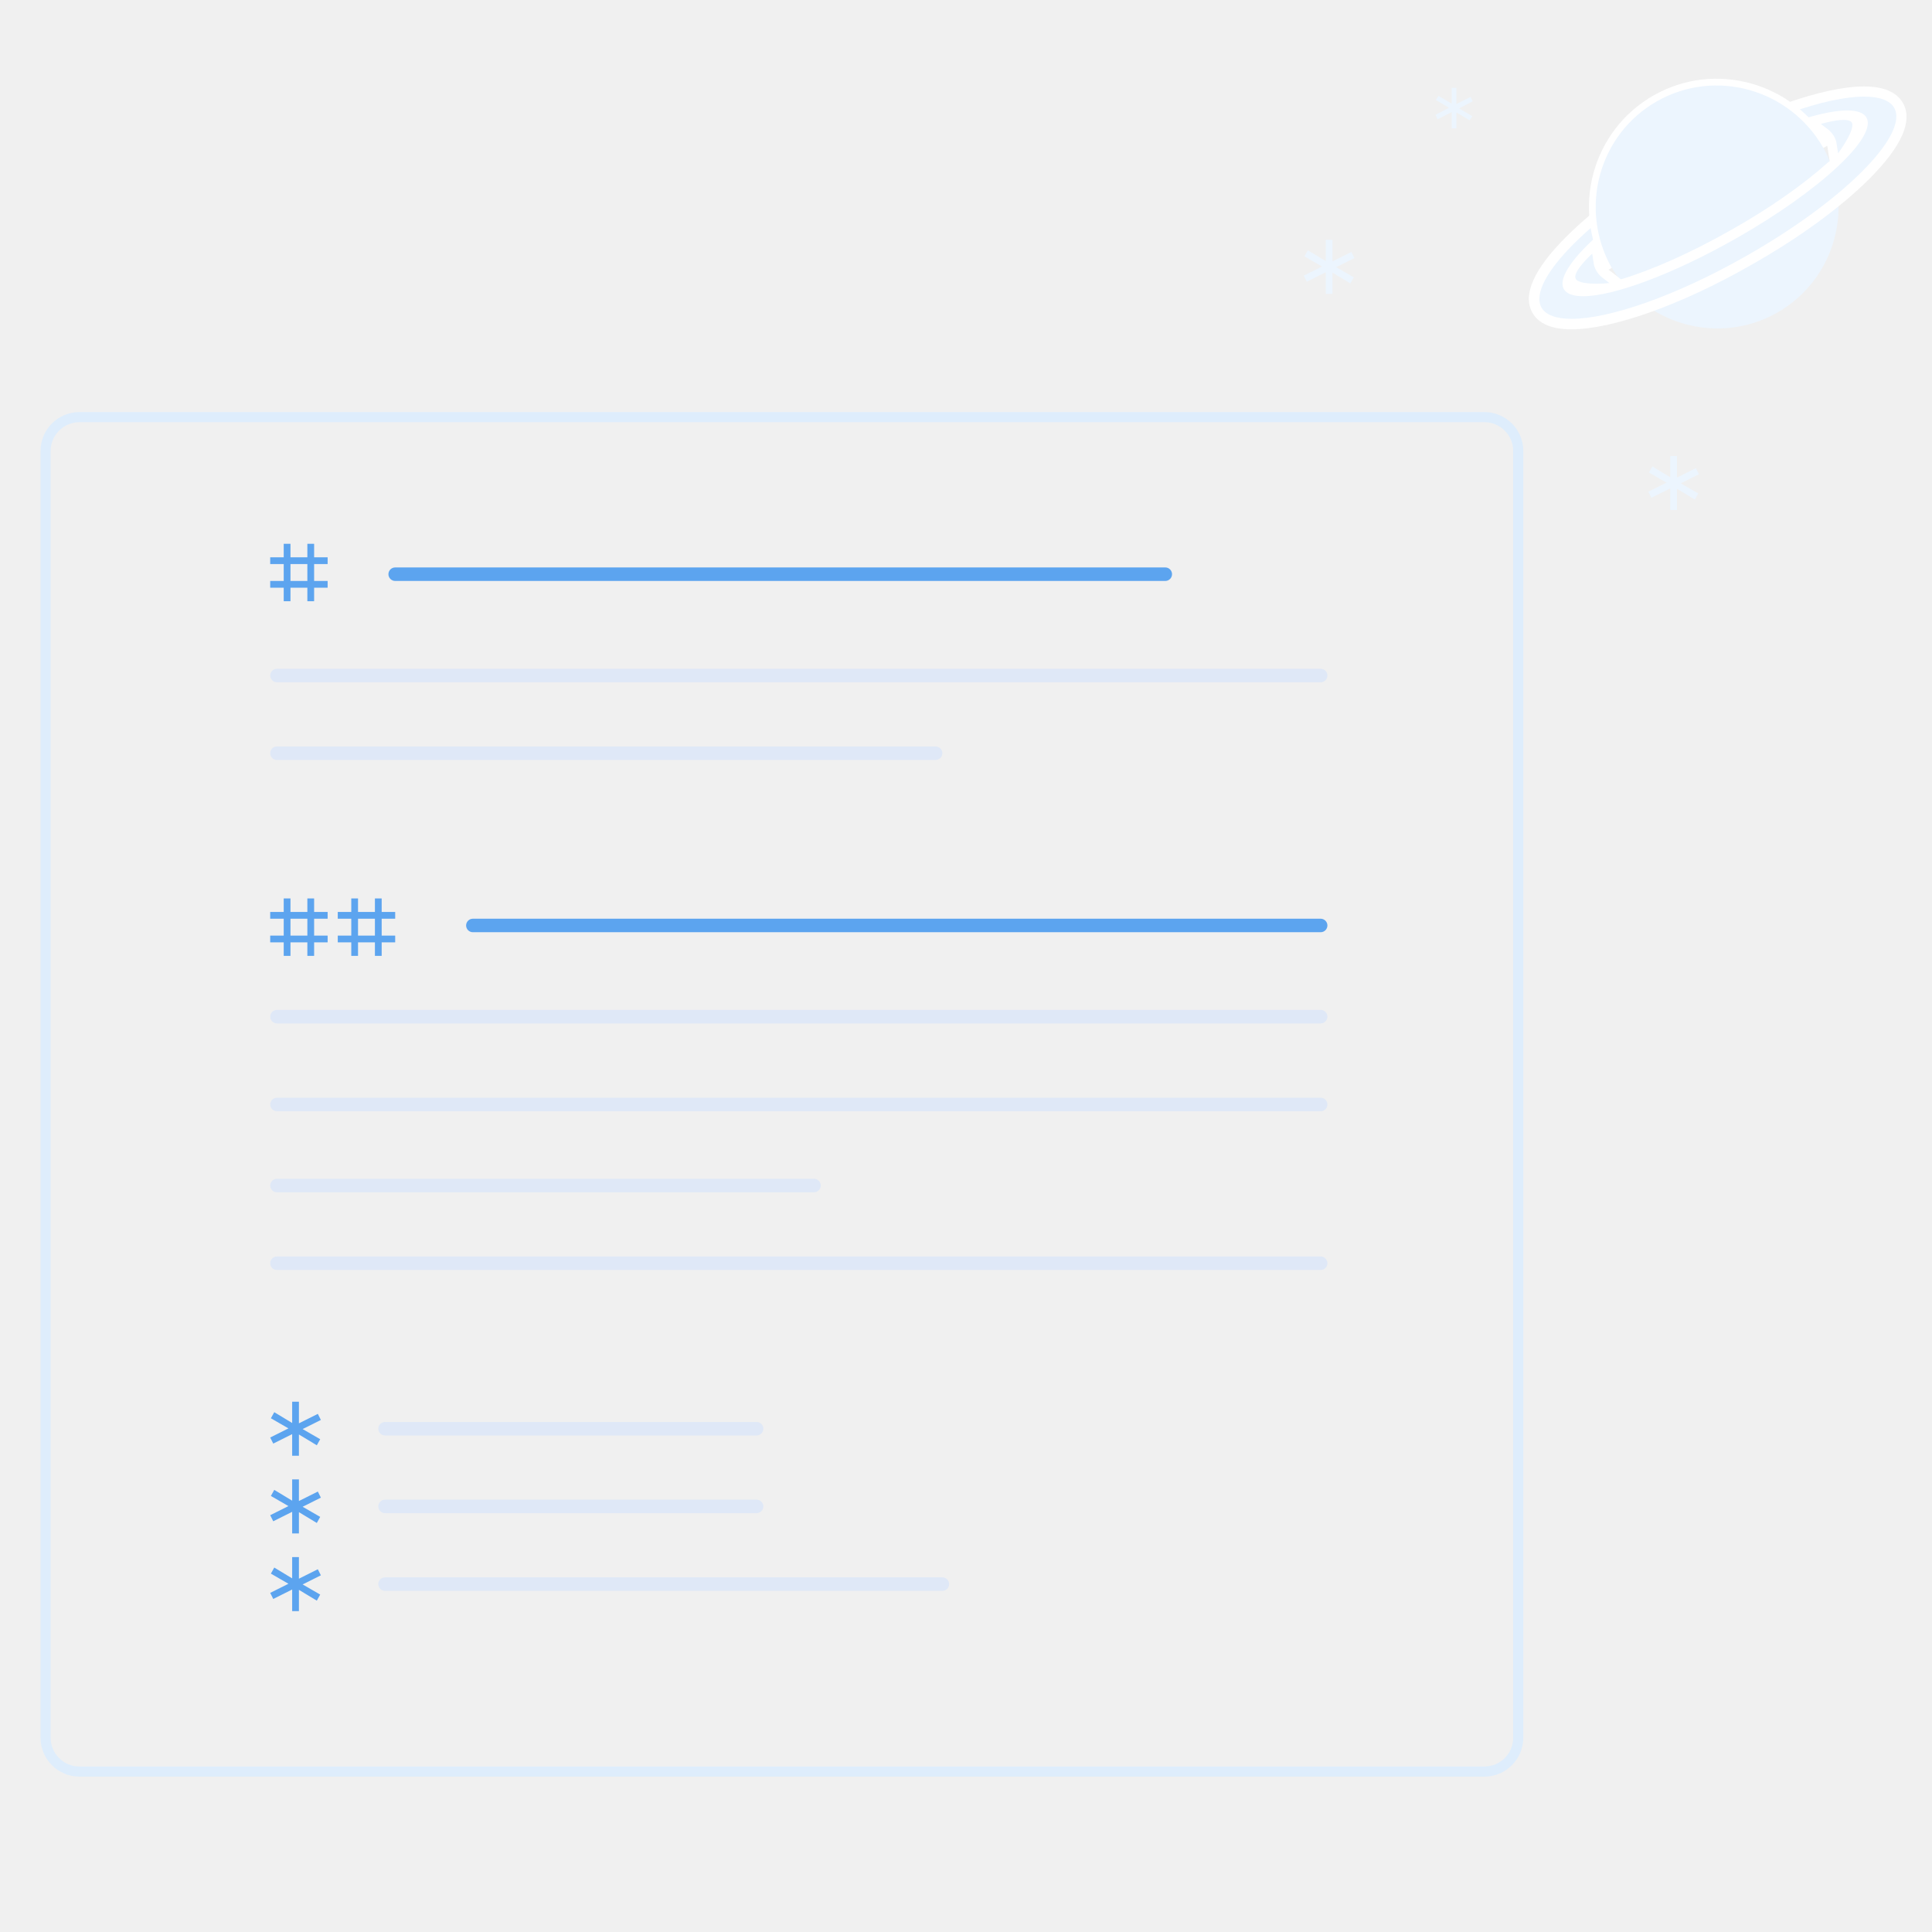
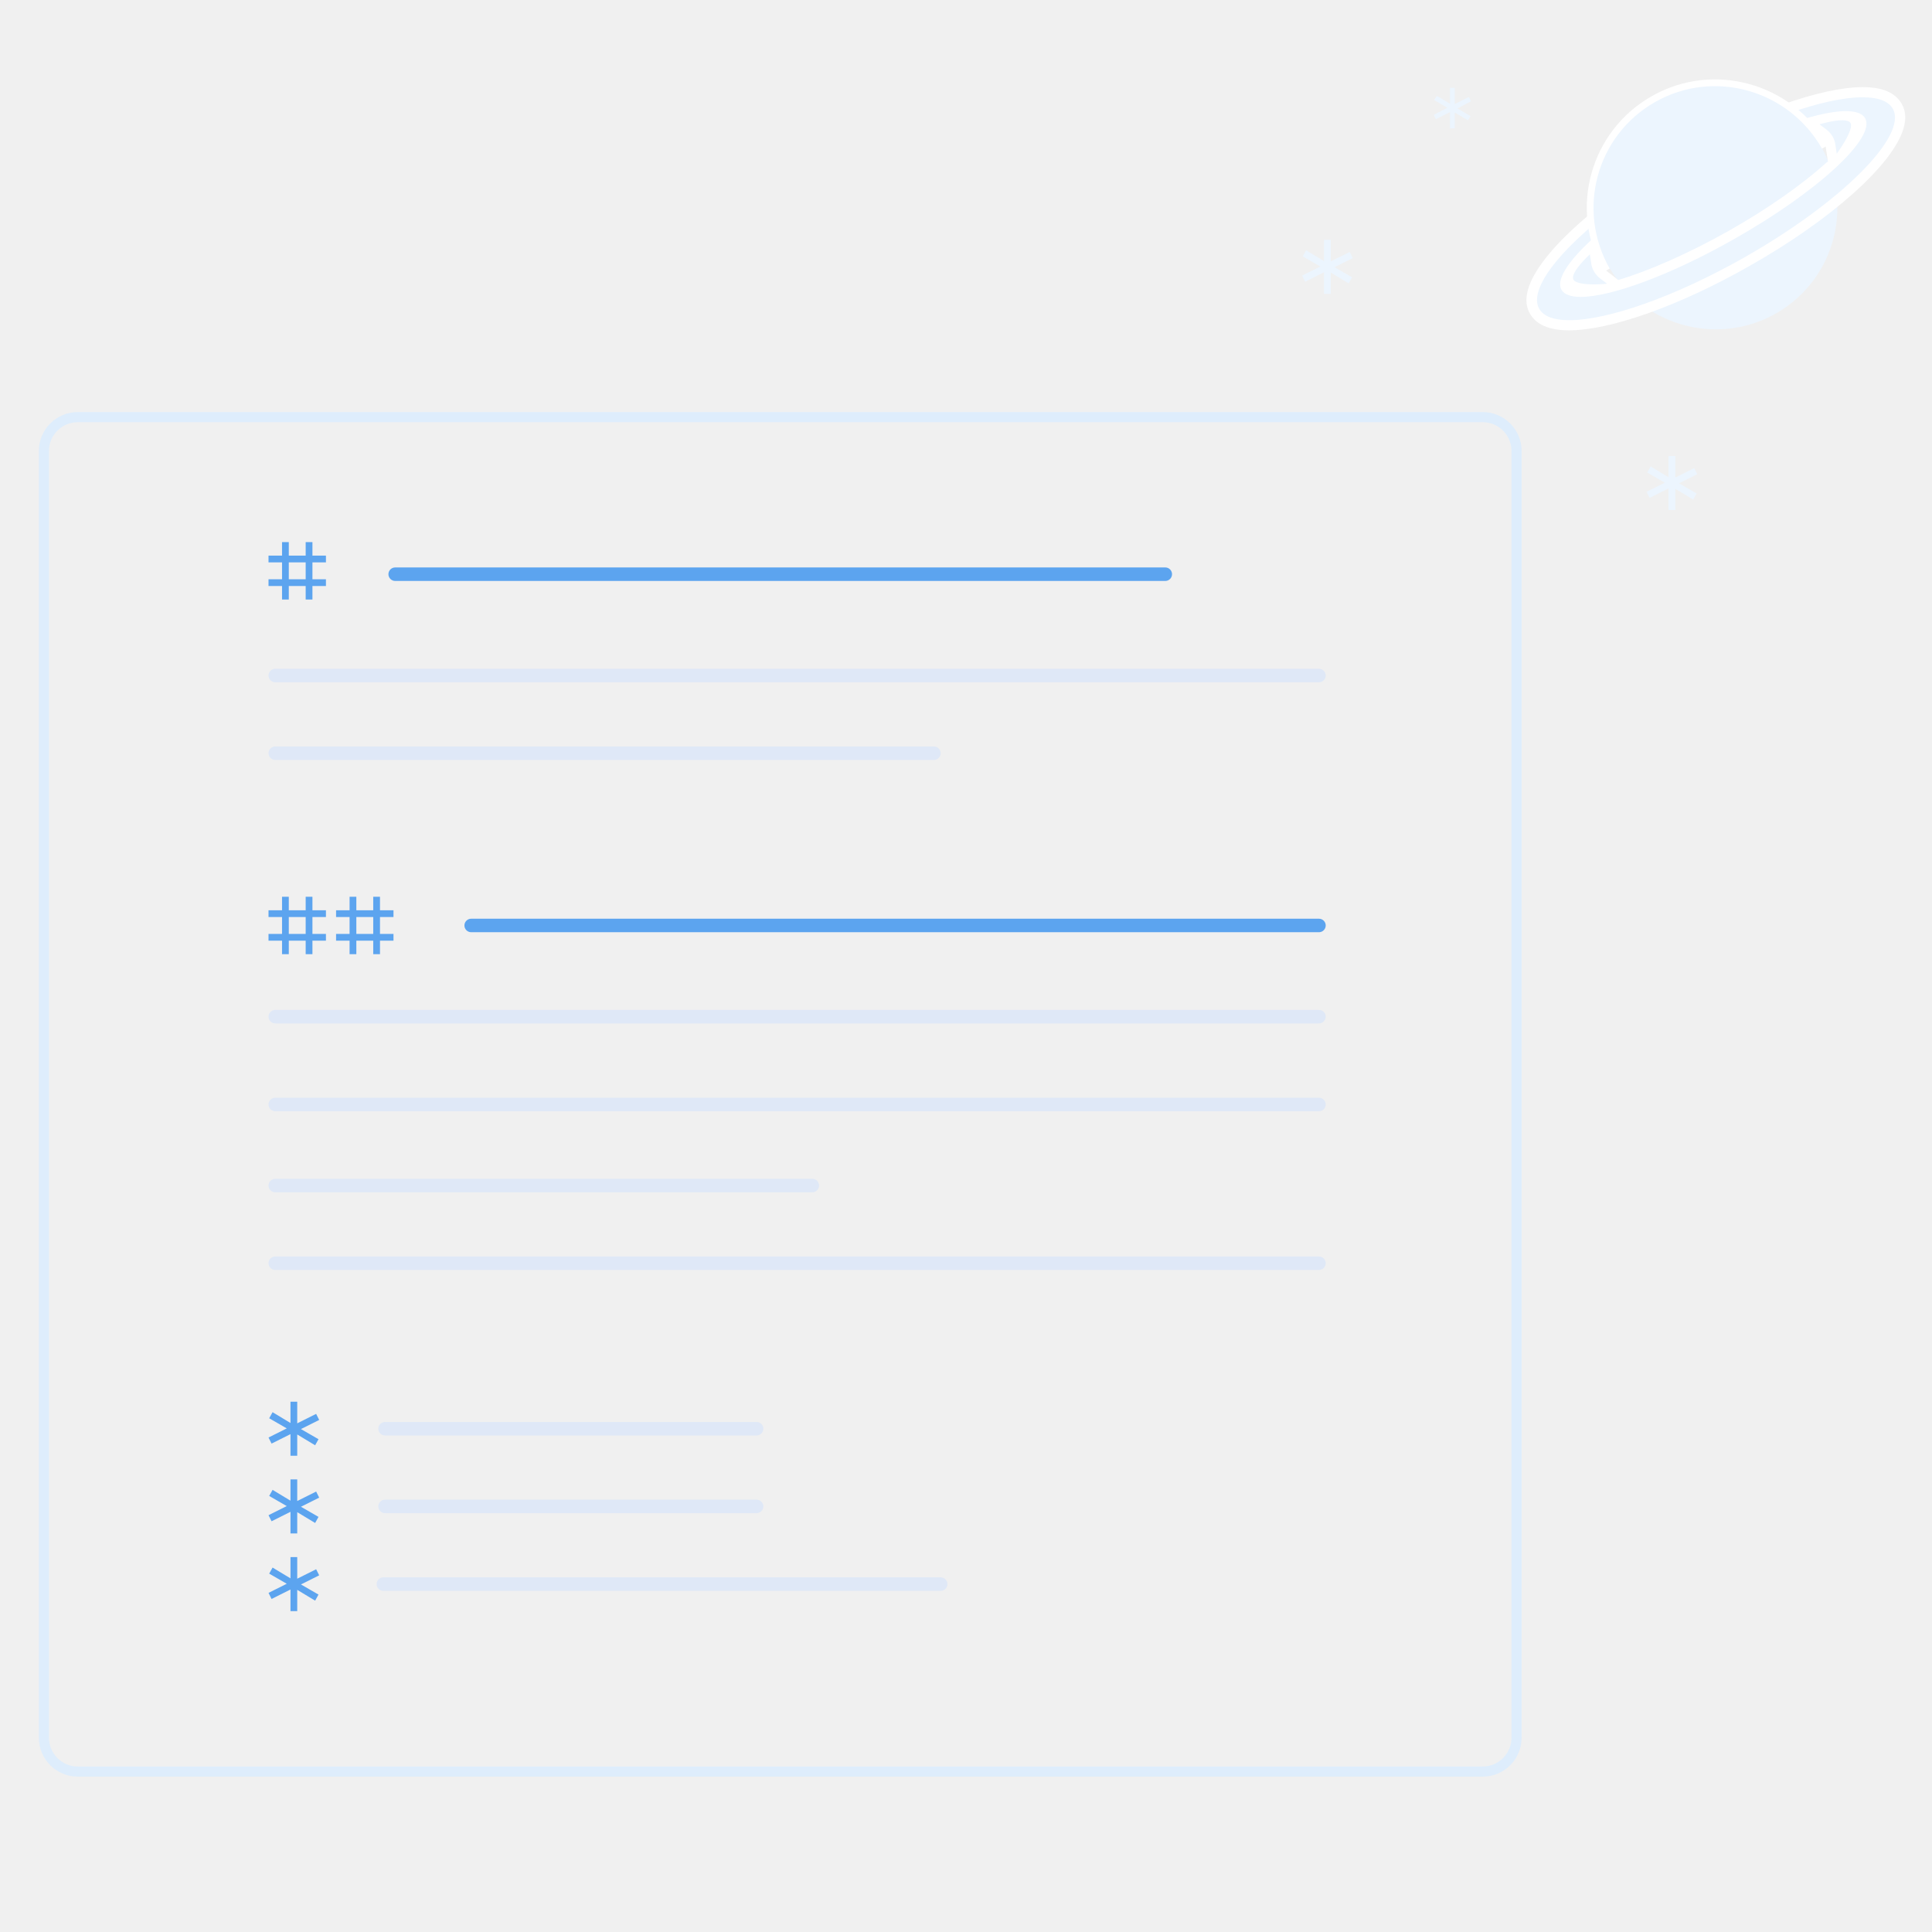
<svg xmlns="http://www.w3.org/2000/svg" viewBox="0 0 572 572">
  <style>.st1{fill:#5ca4ef}.st2{fill:#dfe8f7}.st6{fill:#ecf5fe}</style>
  <g id="Layer_2">
-     <path d="M439.5 524.5h-416c-5.5 0-10-4.5-10-10v-381c0-5.5 4.5-10 10-10h416c5.5 0 10 4.5 10 10v381c0 5.5-4.5 10-10 10z" fill="none" stroke="#deedfc" stroke-width="3" stroke-linecap="round" stroke-miterlimit="10" />
-     <path class="st1" d="M345 172H117c-1.1 0-2-.9-2-2s.9-2 2-2h228c1.1 0 2 .9 2 2s-.9 2-2 2zM391 276H140c-1.1 0-2-.9-2-2s.9-2 2-2h251c1.1 0 2 .9 2 2s-.9 2-2 2z" />
-     <path class="st2" d="M391 202H82c-1.1 0-2-.9-2-2s.9-2 2-2h309c1.1 0 2 .9 2 2s-.9 2-2 2zM391 303H82c-1.1 0-2-.9-2-2s.9-2 2-2h309c1.1 0 2 .9 2 2s-.9 2-2 2zM391 329H82c-1.1 0-2-.9-2-2s.9-2 2-2h309c1.1 0 2 .9 2 2s-.9 2-2 2zM391 376H82c-1.1 0-2-.9-2-2s.9-2 2-2h309c1.1 0 2 .9 2 2s-.9 2-2 2zM241 353H82c-1.1 0-2-.9-2-2s.9-2 2-2h159c1.1 0 2 .9 2 2s-.9 2-2 2zM224 425H114c-1.1 0-2-.9-2-2s.9-2 2-2h110c1.1 0 2 .9 2 2s-.9 2-2 2zM224 448H114c-1.1 0-2-.9-2-2s.9-2 2-2h110c1.1 0 2 .9 2 2s-.9 2-2 2zM279 471H114c-1.1 0-2-.9-2-2s.9-2 2-2h165c1.1 0 2 .9 2 2s-.9 2-2 2zM277 225H82c-1.1 0-2-.9-2-2s.9-2 2-2h195c1.1 0 2 .9 2 2s-.9 2-2 2z" />
+     <path d="M439 524.5H23c-5.5 0-10-4.5-10-10v-381c0-5.5 4.5-10 10-10h416c5.5 0 10 4.5 10 10v381c0 5.5-4.5 10-10 10z" fill="none" stroke="#deedfc" stroke-width="3" stroke-linecap="round" stroke-miterlimit="10" />
+     <path class="st1" d="M345 172H117c-1.1 0-2-.9-2-2s.9-2 2-2h228c1.1 0 2 .9 2 2s-.9 2-2 2zM390.5 276h-251c-1.1 0-2-.9-2-2s.9-2 2-2h251c1.1 0 2 .9 2 2s-.9 2-2 2z" />
+     <path class="st2" d="M390.5 202h-309c-1.1 0-2-.9-2-2s.9-2 2-2h309c1.1 0 2 .9 2 2s-.9 2-2 2zM390.5 303h-309c-1.1 0-2-.9-2-2s.9-2 2-2h309c1.1 0 2 .9 2 2s-.9 2-2 2zM390.5 329h-309c-1.1 0-2-.9-2-2s.9-2 2-2h309c1.1 0 2 .9 2 2s-.9 2-2 2zM390.5 376h-309c-1.1 0-2-.9-2-2s.9-2 2-2h309c1.1 0 2 .9 2 2s-.9 2-2 2zM240.5 353h-159c-1.1 0-2-.9-2-2s.9-2 2-2h159c1.1 0 2 .9 2 2s-.9 2-2 2zM224 425H114c-1.1 0-2-.9-2-2s.9-2 2-2h110c1.1 0 2 .9 2 2s-.9 2-2 2zM224 448H114c-1.1 0-2-.9-2-2s.9-2 2-2h110c1.1 0 2 .9 2 2s-.9 2-2 2zM278.5 471h-165c-1.1 0-2-.9-2-2s.9-2 2-2h165c1.1 0 2 .9 2 2s-.9 2-2 2zM276.5 225h-195c-1.1 0-2-.9-2-2s.9-2 2-2h195c1.1 0 2 .9 2 2s-.9 2-2 2z" />
  </g>
  <g id="Layer_4">
-     <path class="st1" d="M95 420.4l-.9-1.8-5.6 2.8V415h-2v6.3l-5.3-3.2-1 1.8 5.2 3-5.4 2.7.9 1.8 5.6-2.8v6.4h2v-6.3l5.3 3.2 1-1.8-5.2-3zM95 443.4l-.9-1.8-5.6 2.8V438h-2v6.3l-5.3-3.2-1 1.8 5.2 3-5.4 2.7.9 1.8 5.6-2.8v6.4h2v-6.3l5.3 3.2 1-1.8-5.2-3zM95 466.4l-.9-1.8-5.6 2.8V461h-2v6.3l-5.3-3.2-1 1.8 5.2 3-5.4 2.7.9 1.8 5.6-2.8v6.4h2v-6.3l5.3 3.2 1-1.8-5.2-3z" />
-     <path class="st6" d="M503 140.4l-.9-1.8-5.6 2.8V135h-2v6.3l-5.3-3.2-1 1.8 5.2 3-5.4 2.7.9 1.8 5.6-2.8v6.4h2v-6.3l5.3 3.2 1-1.8-5.2-3zM401 76.4l-.9-1.8-5.6 2.8V71h-2v6.3l-5.3-3.2-1 1.8 5.2 3-5.4 2.7.9 1.8 5.6-2.8V87h2v-6.3l5.3 3.2 1-1.8-5.2-3zM436 30l-.6-1.3-4.2 2.1V26h-1.4v4.7l-3.9-2.3-.8 1.2 3.9 2.3-4 2.1.6 1.3 4.2-2.1V38h1.4v-4.7l3.9 2.3.8-1.2-3.9-2.3z" />
-     <path class="st1" d="M97 167v-2h-4v-4h-2v4h-5v-4h-2v4h-4v2h4v5h-4v2h4v4h2v-4h5v4h2v-4h4v-2h-4v-5h4zm-6 5h-5v-5h5v5zM97 272v-2h-4v-4h-2v4h-5v-4h-2v4h-4v2h4v5h-4v2h4v4h2v-4h5v4h2v-4h4v-2h-4v-5h4zm-6 5h-5v-5h5v5zM117 272v-2h-4v-4h-2v4h-5v-4h-2v4h-4v2h4v5h-4v2h4v4h2v-4h5v4h2v-4h4v-2h-4v-5h4zm-6 5h-5v-5h5v5z" />
+     <path class="st1" d="M94.5 420.4l-.9-1.8-5.6 2.8V415h-2v6.3l-5.3-3.2-1 1.8 5.2 3-5.4 2.7.9 1.8 5.6-2.8v6.4h2v-6.3l5.3 3.2 1-1.8-5.2-3zM94.5 443.4l-.9-1.8-5.6 2.8V438h-2v6.3l-5.3-3.2-1 1.8 5.2 3-5.4 2.7.9 1.8 5.6-2.8v6.4h2v-6.3l5.3 3.2 1-1.8-5.2-3zM94.5 466.4l-.9-1.8-5.6 2.8V461h-2v6.3l-5.3-3.2-1 1.8 5.2 3-5.4 2.7.9 1.8 5.6-2.8v6.4h2v-6.3l5.3 3.2 1-1.8-5.2-3z" />
+     <path class="st6" d="M502.5 140.4l-.9-1.8-5.6 2.8V135h-2v6.3l-5.3-3.2-1 1.8 5.2 3-5.4 2.7.9 1.8 5.6-2.8v6.4h2v-6.3l5.3 3.2 1-1.8-5.2-3zM400.5 76.4l-.9-1.8-5.6 2.8V71h-2v6.3l-5.3-3.2-1 1.8 5.2 3-5.4 2.7.9 1.8 5.6-2.8V87h2v-6.3l5.3 3.2 1-1.8-5.2-3zM435.5 30l-.6-1.3-4.2 2.1V26h-1.4v4.7l-3.9-2.3-.8 1.2 3.9 2.3-4 2.1.6 1.3 4.2-2.1V38h1.4v-4.7l3.9 2.3.8-1.2-3.9-2.3z" />
+     <path class="st1" d="M96.5 166.5v-2h-4v-4h-2v4h-5v-4h-2v4h-4v2h4v5h-4v2h4v4h2v-4h5v4h2v-4h4v-2h-4v-5h4zm-6 5h-5v-5h5v5zM96.5 271.5v-2h-4v-4h-2v4h-5v-4h-2v4h-4v2h4v5h-4v2h4v4h2v-4h5v4h2v-4h4v-2h-4v-5h4zm-6 5h-5v-5h5v5zM116.5 271.5v-2h-4v-4h-2v4h-5v-4h-2v4h-4v2h4v5h-4v2h4v4h2v-4h5v4h2v-4h4v-2h-4v-5h4zm-6 5h-5v-5h5v5z" />
  </g>
  <g id="Layer_3">
-     <ellipse transform="rotate(-29.553 508.268 61.113)" class="st6" cx="508.3" cy="61.1" rx="36" ry="36.2" />
-     <path class="st6" d="M465.2 96c-5.2 0-8.6-1.4-10.2-4.1-2.6-4.6.8-11.7 9.7-20.7 8.4-8.4 20.8-17.4 34.8-25.4 20.3-11.5 40.4-18.7 52.3-18.7 5.2 0 8.6 1.4 10.2 4.1 2.6 4.6-.8 11.7-9.7 20.7-8.4 8.4-20.8 17.4-34.8 25.4C497.1 88.8 477.1 96 465.2 96zm-.3-14.7c-.9 1.7-1 3-.6 3.6.5.9 2 1.3 4.4 1.3 1.8 0 3.9-.3 6.3-.8-.7 0-1.5.1-2.4.1-4.5 0-6.9-.7-7.6-2.4-.2-.6-.2-1.2-.1-1.8zm8.3-3.8c.2 1.4.9 2.7 2 3.5l4.1 3.3c9.3-2.7 21.5-8 33.7-14.9 13.5-7.6 23.6-15.1 30.1-21.2l-.7-5.2c-.2-1.4-.9-2.7-2-3.5l-4.1-3.3c-9.3 2.7-21.5 8-33.7 14.9-11.9 6.7-22.4 14.1-29.7 20.8l-.4.4.7 5.2zm74.7-43.2c.6.2 1.1.6 1.5 1 1.5 2-.6 6.1-3 9.7 4.1-4.5 5.8-7.8 4.9-9.4-.4-.8-1.6-1.2-3.4-1.3z" />
-     <path d="M551.9 28.6c4.5 0 7.6 1.1 8.9 3.3 4.5 8-15.2 27.7-44 44-20.6 11.7-40.3 18.5-51.5 18.5-4.5 0-7.6-1.1-8.9-3.3-4.5-8 15.2-27.7 44-44 20.6-11.7 40.3-18.5 51.5-18.5m-83.2 59.1c8.9 0 26.4-6.4 45.1-17 24.7-14 42.1-30.1 38.8-35.9-.8-1.4-2.8-2.1-5.7-2.1-8.9 0-26.4 6.4-45.1 17-24.7 14-42.1 30.1-38.8 35.9.8 1.4 2.8 2.1 5.7 2.1m77.1-52.2c1.1 0 2 .2 2.4.7 1.4 1.9-4 9.2-4 9.2s-.3-2-.4-2.6c-.2-1.8-1.2-3.4-2.6-4.5-.5-.4-2.1-1.6-2.1-1.6s4-1.2 6.7-1.2m-74.4 39.6s.3 2 .4 2.6c.2 1.8 1.2 3.4 2.6 4.5.5.4 2.1 1.6 2.1 1.6s-1.7.2-3.8.2c-2.6 0-5.7-.3-6.2-1.5-1-2.1 4.9-7.4 4.9-7.4m80.5-49.5c-12.2 0-32.5 7.2-53 18.9-14.2 8-26.7 17.1-35.2 25.6-9.6 9.6-13 17.2-10 22.5 1.8 3.2 5.7 4.9 11.5 4.9 12.2 0 32.5-7.2 53-18.9 14.2-8 26.7-17.1 35.2-25.6 9.6-9.6 13-17.2 10-22.5-1.9-3.3-5.8-4.9-11.5-4.9zm-77.8 47.2c.1-.1.2-.2.4-.3 7.2-6.5 17.4-13.7 28.8-20.1 11.8-6.7 23.5-11.9 32.6-14.6l1.5 1.2 2.1 1.6c.8.6 1.3 1.6 1.5 2.6l.4 2.6.3 1.9c-.1.1-.2.2-.4.3-7.2 6.5-17.4 13.7-28.8 20.1-11.8 6.7-23.5 11.9-32.6 14.6l-1.5-1.2-2.1-1.6c-.8-.6-1.3-1.6-1.5-2.6l-.4-2.6-.3-1.9z" fill="#fff" />
-     <path d="M476.3 79.8c-10.1-17.9-4-40.6 13.8-50.7s40.4-3.7 50.6 14.2" fill="#ecf5fe" stroke="#fff" stroke-width="2" stroke-miterlimit="10" />
+     <ellipse transform="rotate(-39.502 507.783 61.28)" class="st6" cx="507.8" cy="61.3" rx="36.1" ry="36.3" />
+     <path class="st6" d="M464.5 96.2c-5.2 0-8.6-1.4-10.2-4.1-.9-1.7-1.1-3.7-.4-6.1 2.8-10.3 21-26.4 45.1-40 20.4-11.5 40.5-18.7 52.4-18.7 5.2 0 8.6 1.4 10.2 4.1.9 1.7 1.1 3.7.4 6.1-2.8 10.3-21 26.4-45.1 40-20.3 11.5-40.4 18.7-52.4 18.7zm-.2-14.8c-.3.6-.6 1.2-.7 1.7-.2.8-.2 1.5 0 1.9.5.9 2 1.3 4.4 1.3 1.8 0 3.9-.3 6.3-.8-.7 0-1.5.1-2.4.1-4.6 0-6.9-.7-7.6-2.4-.2-.5-.2-1.1 0-1.8zm8.3-3.7c.2 1.4.9 2.7 2 3.5l4.1 3.3c9.3-2.7 21.6-8 33.8-14.9 13.4-7.6 23.6-15.1 30.2-21.2l-.7-5.2c-.2-1.4-.9-2.7-2-3.5l-4.1-3.3c-9.3 2.7-21.6 8-33.8 14.9-13.4 7.6-23.6 15.1-30.2 21.2l.7 5.2zm74.9-43.3c.6.2 1.1.6 1.5 1 1.5 2-.6 6.2-3.1 9.7 2.8-3 4.5-5.6 5-7.5.2-.8.2-1.5 0-1.9-.4-.7-1.6-1.2-3.4-1.3z" />
+     <path d="M551.5 28.8c4.5 0 7.6 1.1 8.9 3.4 4.5 8-15.2 27.7-44.1 44.1-20.7 11.7-40.4 18.5-51.7 18.5-4.5 0-7.6-1.1-8.9-3.4-4.5-8 15.2-27.7 44.1-44.1 20.7-11.7 40.4-18.5 51.7-18.5M468 87.9c8.9 0 26.5-6.4 45.2-17 24.8-14 42.3-30.1 39-35.9-.8-1.4-2.8-2.1-5.7-2.1-8.9 0-26.5 6.4-45.2 17-24.8 14-42.3 30.1-39 35.9.8 1.4 2.8 2.1 5.7 2.1m77.4-52.3c1.1 0 2 .2 2.4.7 1.4 1.9-4 9.2-4 9.2s-.3-2-.4-2.6c-.2-1.8-1.2-3.4-2.6-4.5-.5-.4-2.1-1.6-2.1-1.6s4-1.2 6.7-1.2m-74.7 39.7s.3 2 .4 2.6c.2 1.8 1.2 3.4 2.6 4.5.5.4 2.1 1.6 2.1 1.6s-1.7.2-3.8.2c-2.6 0-5.7-.3-6.2-1.5-.9-2.1 4.9-7.4 4.9-7.4m80.8-49.5c-12.2 0-32.6 7.2-53.2 18.9-24.5 13.8-42.9 30.3-45.9 41-.8 2.8-.6 5.2.6 7.2 1.8 3.2 5.7 4.9 11.5 4.9 12.2 0 32.6-7.2 53.2-18.9 24.5-13.8 42.9-30.3 45.9-41 .8-2.8.6-5.2-.6-7.2-1.9-3.3-5.7-4.9-11.5-4.9zM473.4 73c.1-.1.2-.2.4-.3 7.2-6.5 17.4-13.7 28.9-20.2 11.8-6.7 23.6-11.9 32.7-14.6l1.5 1.2 2.1 1.6c.8.6 1.3 1.6 1.5 2.6l.4 2.6.3 1.9c-.1.1-.2.2-.4.3-7.2 6.5-17.4 13.7-28.9 20.2-11.9 6.7-23.7 11.9-32.8 14.6l-1.5-1.2-2.1-1.6c-.8-.6-1.3-1.6-1.5-2.6l-.4-2.6-.2-1.9z" fill="#fff" />
+     <path d="M475.7 80c-10.2-17.9-4-40.6 13.9-50.7 17.8-10.1 40.5-3.7 50.7 14.2" fill="#ecf5fe" stroke="#fff" stroke-width="2" stroke-miterlimit="10" />
  </g>
</svg>
